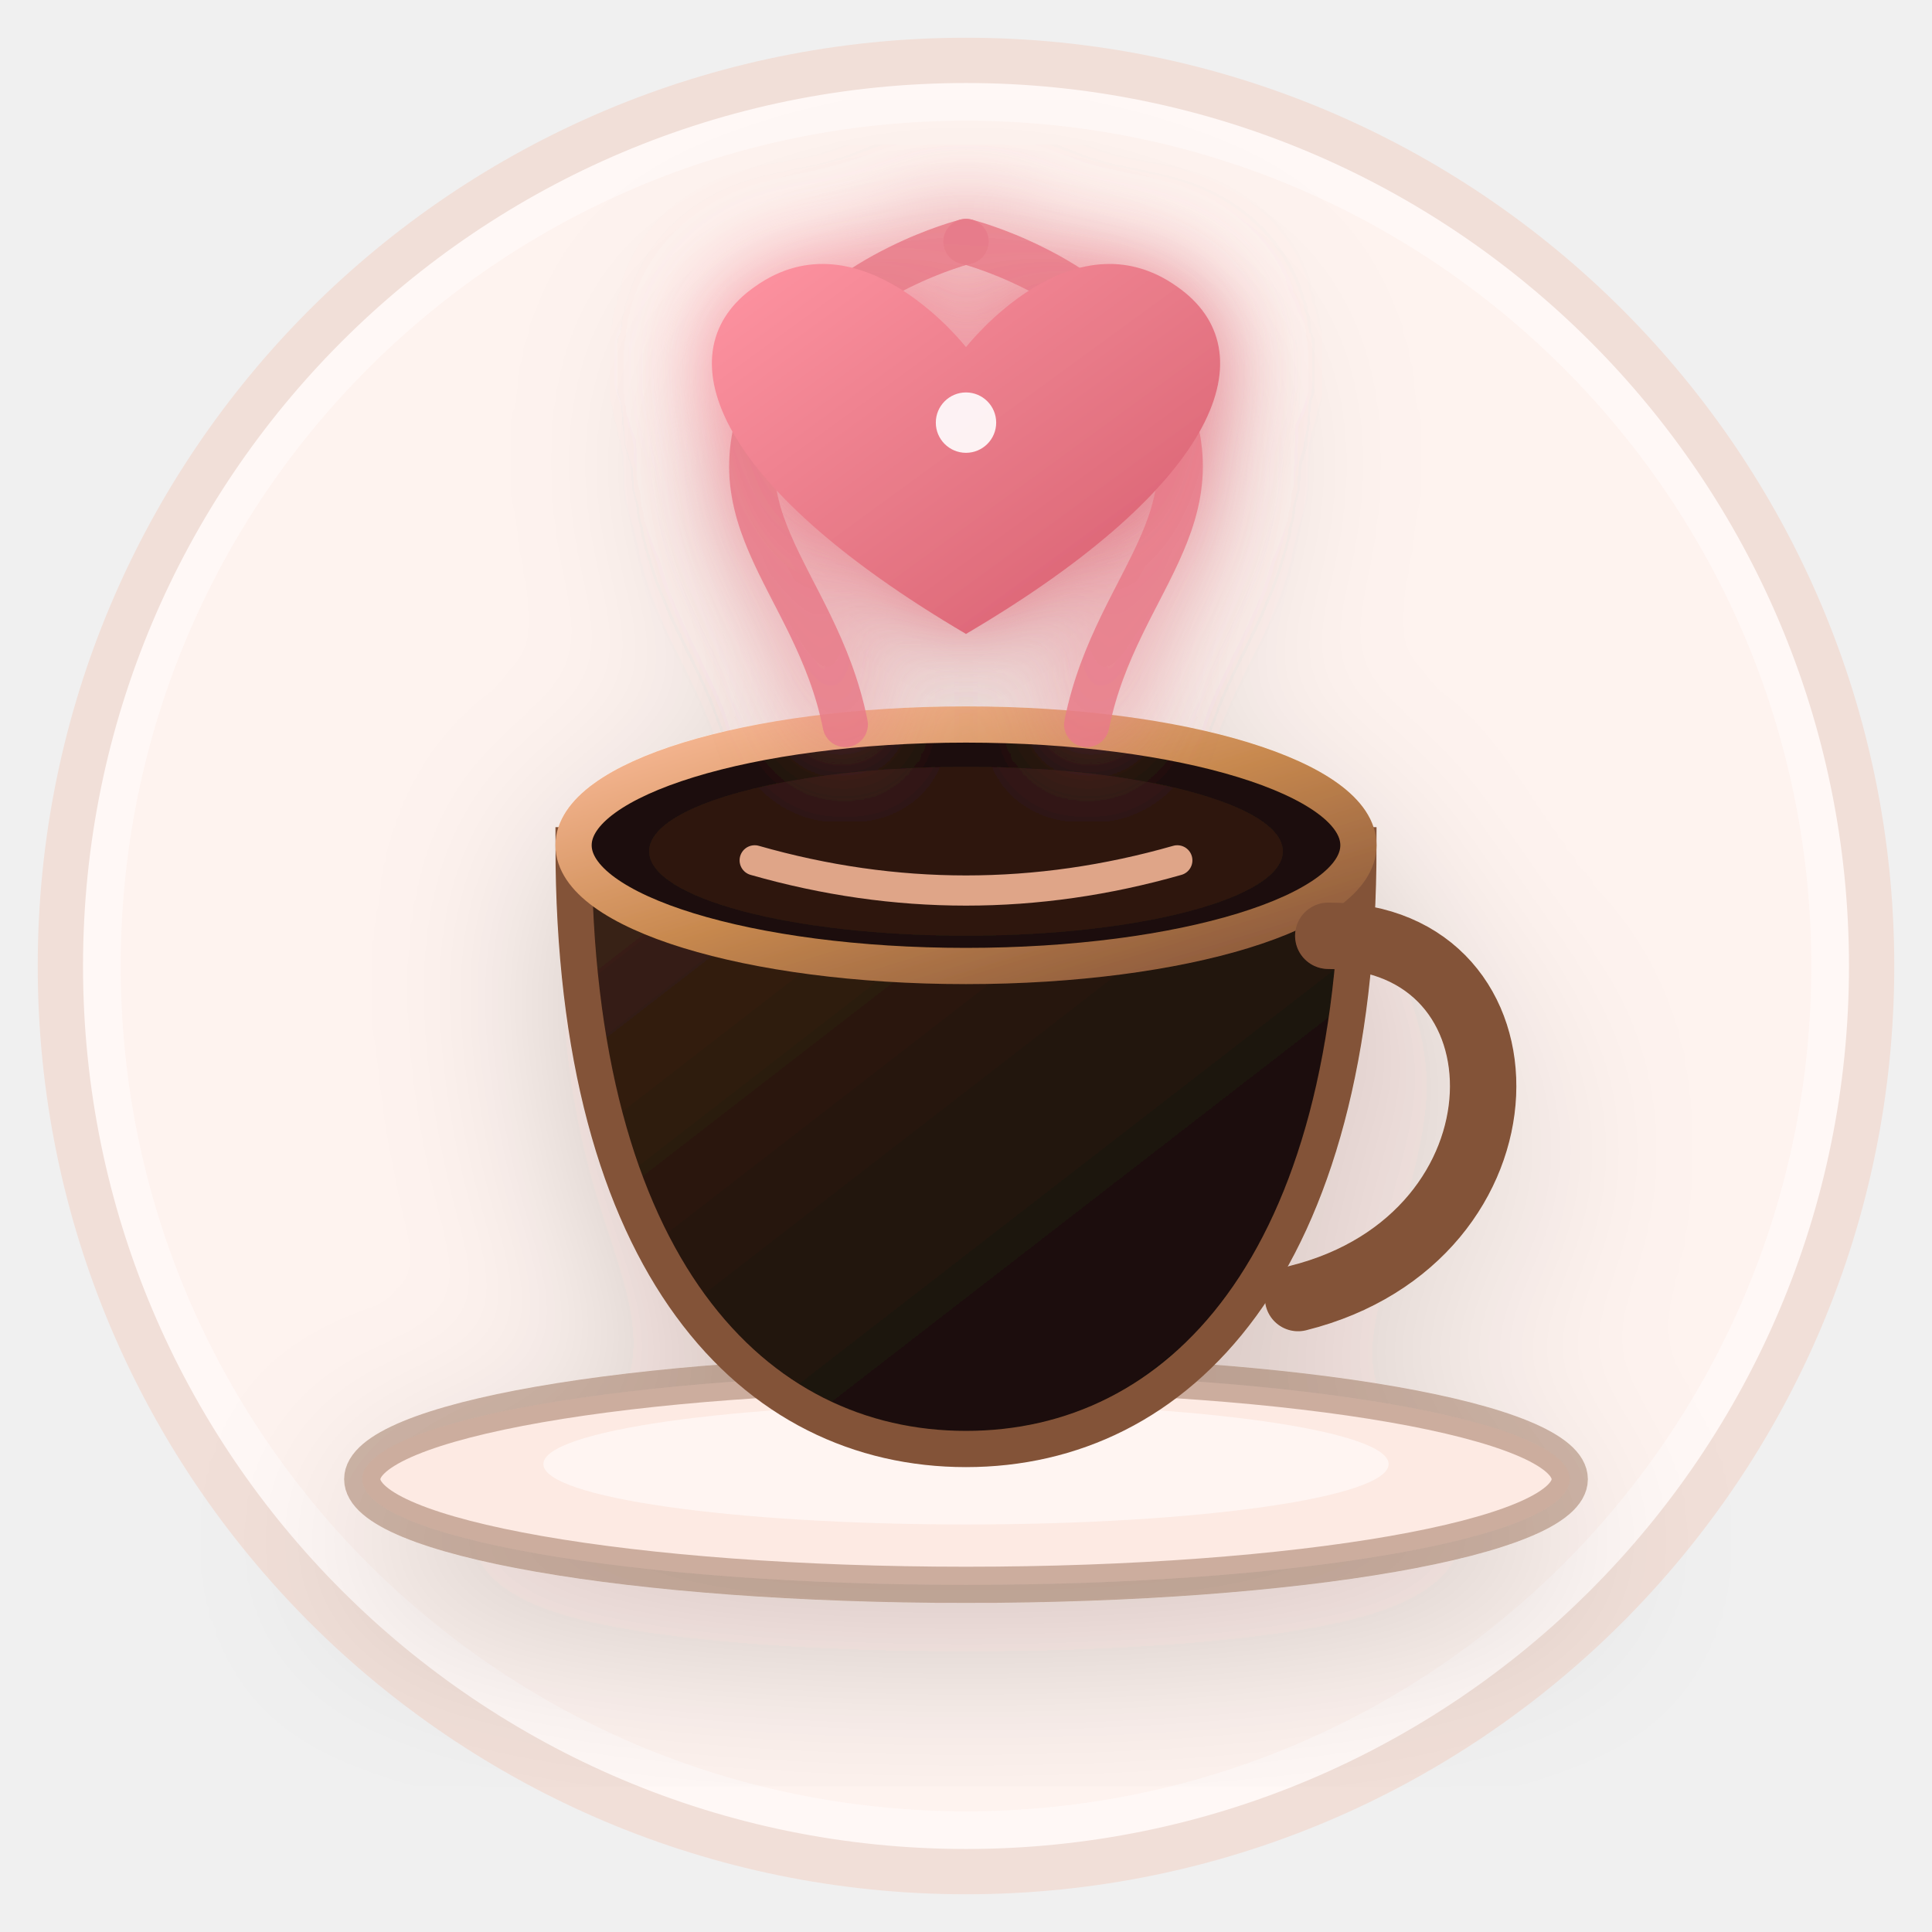
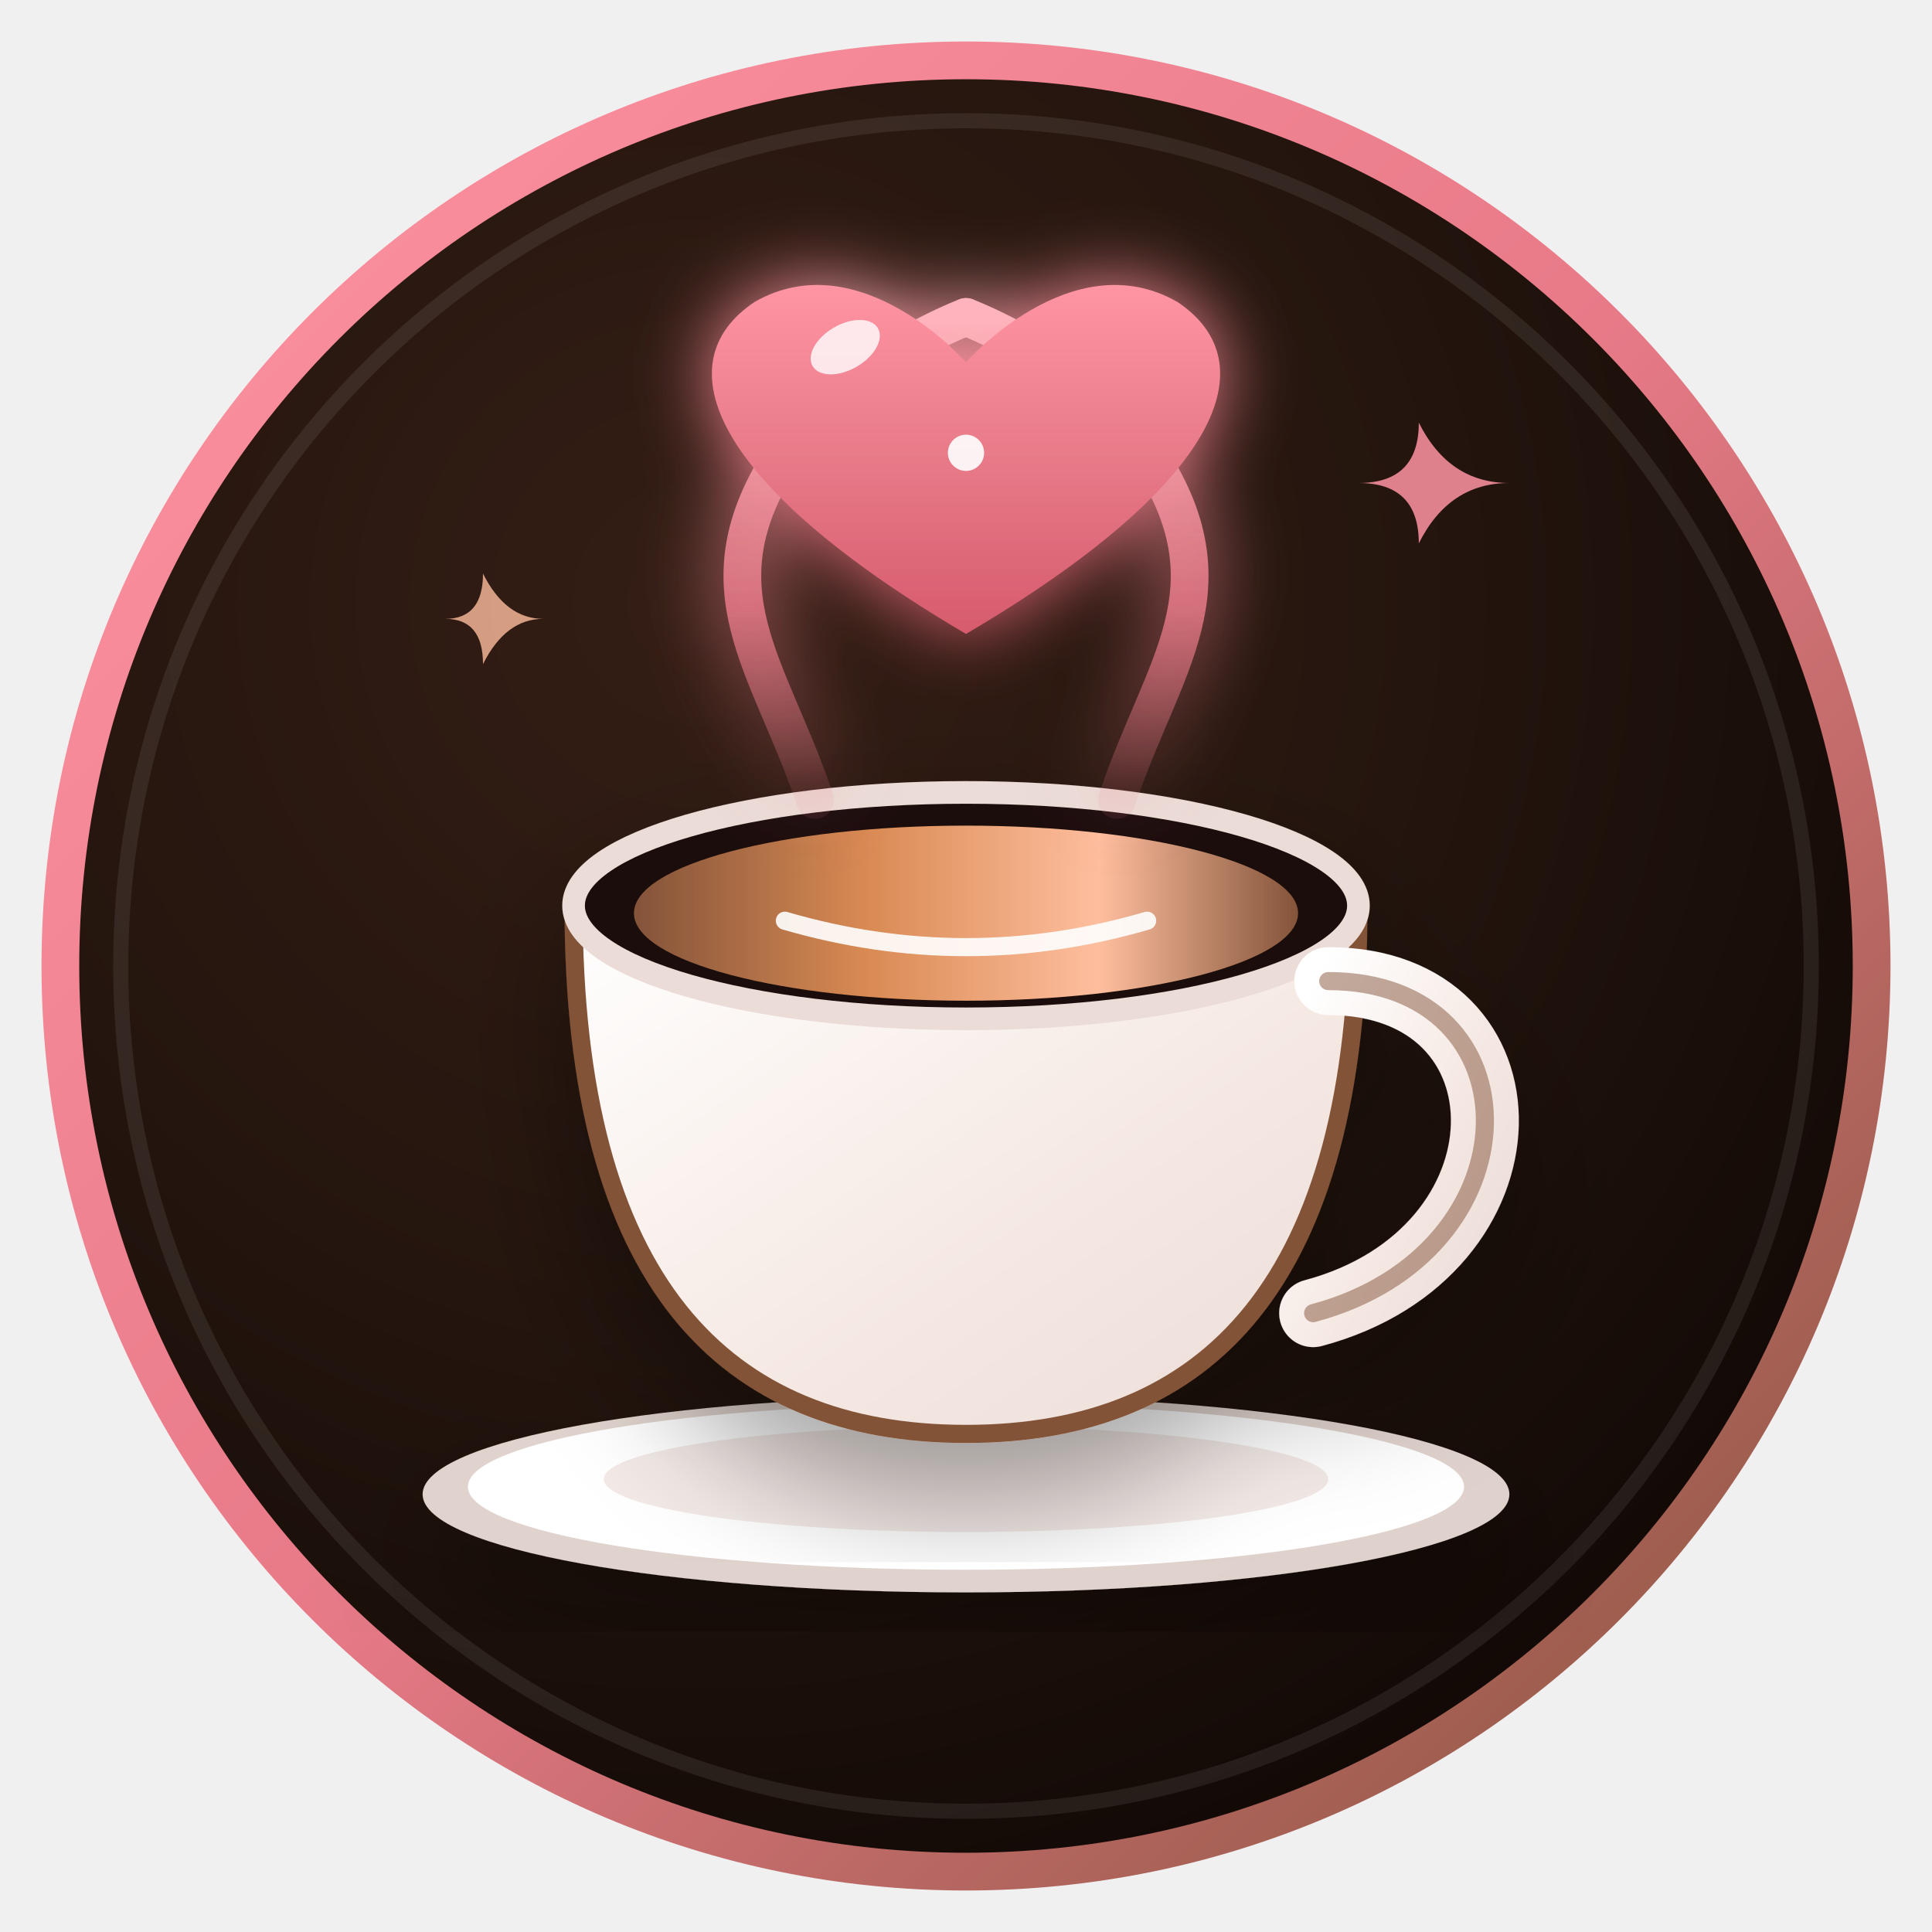
- <svg xmlns="http://www.w3.org/2000/svg" viewBox="0 0 64 64" width="64" height="64" fill="none">
+ <svg xmlns="http://www.w3.org/2000/svg" viewBox="0 0 128 128" width="128" height="128" fill="none">
  <defs>
-     <linearGradient id="cupGradSquare" x1="0%" y1="0%" x2="100%" y2="100%">
-       <stop offset="0%" stop-color="#3d2314" />
-       <stop offset="50%" stop-color="#22140D" />
-       <stop offset="100%" stop-color="#140a06" />
-     </linearGradient>
-     <linearGradient id="roseGradSquare" x1="0%" y1="0%" x2="100%" y2="100%">
+     <radialGradient id="iconBgGrad" cx="35%" cy="30%" r="75%">
+       <stop offset="0%" stop-color="#341e15" />
+       <stop offset="60%" stop-color="#22140D" />
+       <stop offset="100%" stop-color="#120906" />
+     </radialGradient>
+     <linearGradient id="discRingGrad" x1="0%" y1="0%" x2="100%" y2="100%">
      <stop offset="0%" stop-color="#ff94a2" />
      <stop offset="50%" stop-color="#E87A88" />
-       <stop offset="100%" stop-color="#d65b6c" />
-     </linearGradient>
-     <linearGradient id="caramelGradSquare" x1="0%" y1="0%" x2="100%" y2="100%">
-       <stop offset="0%" stop-color="#febe9e" />
-       <stop offset="50%" stop-color="#c8894f" />
      <stop offset="100%" stop-color="#835339" />
    </linearGradient>
-     <filter id="roseGlowSquare" x="-20%" y="-20%" width="140%" height="140%">
-       <feGaussianBlur stdDeviation="1.5" result="blur" />
+     <linearGradient id="cupCeramic" x1="0%" y1="0%" x2="100%" y2="100%">
+       <stop offset="0%" stop-color="#ffffff" />
+       <stop offset="60%" stop-color="#f5e8e2" />
+       <stop offset="100%" stop-color="#ebdcd7" />
+     </linearGradient>
+     <linearGradient id="cremaGrad" x1="0%" y1="0%" x2="100%" y2="0%">
+       <stop offset="0%" stop-color="#835339" />
+       <stop offset="35%" stop-color="#d98a53" />
+       <stop offset="70%" stop-color="#febe9e" />
+       <stop offset="100%" stop-color="#835339" />
+     </linearGradient>
+     <linearGradient id="cupidHeartGrad" x1="0%" y1="100%" x2="0%" y2="0%">
+       <stop offset="0%" stop-color="#d65b6c" />
+       <stop offset="50%" stop-color="#E87A88" />
+       <stop offset="100%" stop-color="#ff94a2" />
+     </linearGradient>
+     <linearGradient id="steamRibbonGrad" x1="0%" y1="100%" x2="0%" y2="0%">
+       <stop offset="0%" stop-color="#E87A88" stop-opacity="0.1" />
+       <stop offset="40%" stop-color="#E87A88" stop-opacity="0.85" />
+       <stop offset="100%" stop-color="#ffb3bc" stop-opacity="1" />
+     </linearGradient>
+     <filter id="heartGlow" x="-30%" y="-30%" width="160%" height="160%">
+       <feGaussianBlur in="SourceGraphic" stdDeviation="2.5" result="blur" />
      <feMerge>
        <feMergeNode in="blur" />
        <feMergeNode in="SourceGraphic" />
      </feMerge>
    </filter>
-     <filter id="softShadowSquare" x="-15%" y="-15%" width="130%" height="130%">
-       <feDropShadow dx="0" dy="2" stdDeviation="3" flood-color="#22140D" flood-opacity="0.18" />
+     <filter id="cupShadow" x="-20%" y="-20%" width="140%" height="140%">
+       <feDropShadow dx="0" dy="4" stdDeviation="4" flood-color="#000000" flood-opacity="0.35" />
    </filter>
  </defs>
-   <circle cx="32" cy="32" r="30" fill="#fff8f6" stroke="#f1dfd8" stroke-width="1.5" />
-   <circle cx="32" cy="32" r="28" fill="#fdeae3" opacity="0.4" />
-   <g filter="url(#softShadowSquare)">
-     <ellipse cx="32" cy="49" rx="20" ry="3.5" fill="#fdeae3" stroke="#835339" stroke-width="1.2" stroke-opacity="0.4" />
-     <ellipse cx="32" cy="48.5" rx="14" ry="2" fill="#fff8f6" opacity="0.8" />
-     <path d="M 19 28 C 19 42, 25 48, 32 48 C 39 48, 45 42, 45 28 Z" fill="url(#cupGradSquare)" stroke="#835339" stroke-width="1.2" />
-     <ellipse cx="32" cy="28" rx="13" ry="4" fill="#1b0e09" stroke="url(#caramelGradSquare)" stroke-width="1.2" />
-     <ellipse cx="32" cy="28.2" rx="10.5" ry="2.8" fill="#2d1710" />
-     <path d="M 25 28.5 Q 32 30.5 39 28.5" fill="none" stroke="#febe9e" stroke-width="1" stroke-linecap="round" opacity="0.85" />
-     <path d="M 44 31 C 51 31, 51 41, 43 43" fill="none" stroke="#835339" stroke-width="2.2" stroke-linecap="round" />
-     <g filter="url(#roseGlowSquare)">
-       <path d="M 28 24 C 27 19, 23 17, 26 12 C 28 9, 32 8, 32 8" fill="none" stroke="#E87A88" stroke-width="1.5" stroke-linecap="round" opacity="0.85" />
-       <path d="M 36 24 C 37 19, 41 17, 38 12 C 36 9, 32 8, 32 8" fill="none" stroke="#E87A88" stroke-width="1.5" stroke-linecap="round" opacity="0.85" />
-       <path d="M 32 11.5 C 32 11.5, 28.5 7, 25 9.5 C 22 11.6, 23.5 16, 32 21 C 40.5 16, 42 11.6, 39 9.5 C 35.5 7, 32 11.5, 32 11.5 Z" fill="url(#roseGradSquare)" />
-       <circle cx="32" cy="14" r="1" fill="#ffffff" opacity="0.9" />
-     </g>
+   <circle cx="64" cy="64" r="60" fill="url(#iconBgGrad)" stroke="url(#discRingGrad)" stroke-width="2.5" />
+   <circle cx="64" cy="64" r="56" stroke="#ffffff" stroke-opacity="0.08" stroke-width="1" fill="none" />
+   <ellipse cx="64" cy="99" rx="36" ry="6.5" fill="#f5e8e2" opacity="0.9" filter="url(#cupShadow)" />
+   <ellipse cx="64" cy="98.5" rx="33" ry="5.5" fill="#ffffff" />
+   <ellipse cx="64" cy="98" rx="24" ry="3.5" fill="#ebdcd7" opacity="0.6" />
+   <g filter="url(#cupShadow)">
+     <path d="M 38 60 C 38 85, 48 95, 64 95 C 80 95, 90 85, 90 60 Z" fill="url(#cupCeramic)" stroke="#835339" stroke-width="1.2" />
+     <ellipse cx="64" cy="60" rx="26" ry="7.5" fill="#1b0e09" stroke="#ebdcd7" stroke-width="1.5" />
+     <ellipse cx="64" cy="60.5" rx="22" ry="5.8" fill="url(#cremaGrad)" />
+     <path d="M 52 61 Q 64 64.5 76 61" stroke="#ffffff" stroke-width="1.2" stroke-linecap="round" fill="none" opacity="0.9" />
+     <path d="M 88 65 C 102 65, 102 83, 87 87" fill="none" stroke="url(#cupCeramic)" stroke-width="4.5" stroke-linecap="round" />
+     <path d="M 88 65 C 102 65, 102 83, 87 87" fill="none" stroke="#835339" stroke-width="1.2" stroke-linecap="round" opacity="0.5" />
  </g>
+   <g filter="url(#heartGlow)">
+     <path d="M 54 53 C 51 44, 46 39, 52 30 C 56 24, 64 21, 64 21" fill="none" stroke="url(#steamRibbonGrad)" stroke-width="2.5" stroke-linecap="round" />
+     <path d="M 74 53 C 77 44, 82 39, 76 30 C 72 24, 64 21, 64 21" fill="none" stroke="url(#steamRibbonGrad)" stroke-width="2.5" stroke-linecap="round" />
+     <path d="M 64 24 C 64 24, 57 16, 50 20 C 44 24, 47 32, 64 42 C 81 32, 84 24, 78 20 C 71 16, 64 24, 64 24 Z" fill="url(#cupidHeartGrad)" />
+     <ellipse cx="56" cy="23" rx="2.5" ry="1.5" transform="rotate(-30 56 23)" fill="#ffffff" opacity="0.8" />
+   </g>
+   <path d="M 94 28 Q 96 32 100 32 Q 96 32 94 36 Q 94 32 90 32 Q 94 32 94 28 Z" fill="#ff94a2" opacity="0.85" />
+   <path d="M 32 38 Q 33.5 41 36 41 Q 33.5 41 32 44 Q 32 41 29.5 41 Q 32 41 32 38 Z" fill="#febe9e" opacity="0.8" />
+   <circle cx="64" cy="30" r="1.2" fill="#ffffff" opacity="0.9" />
</svg>
